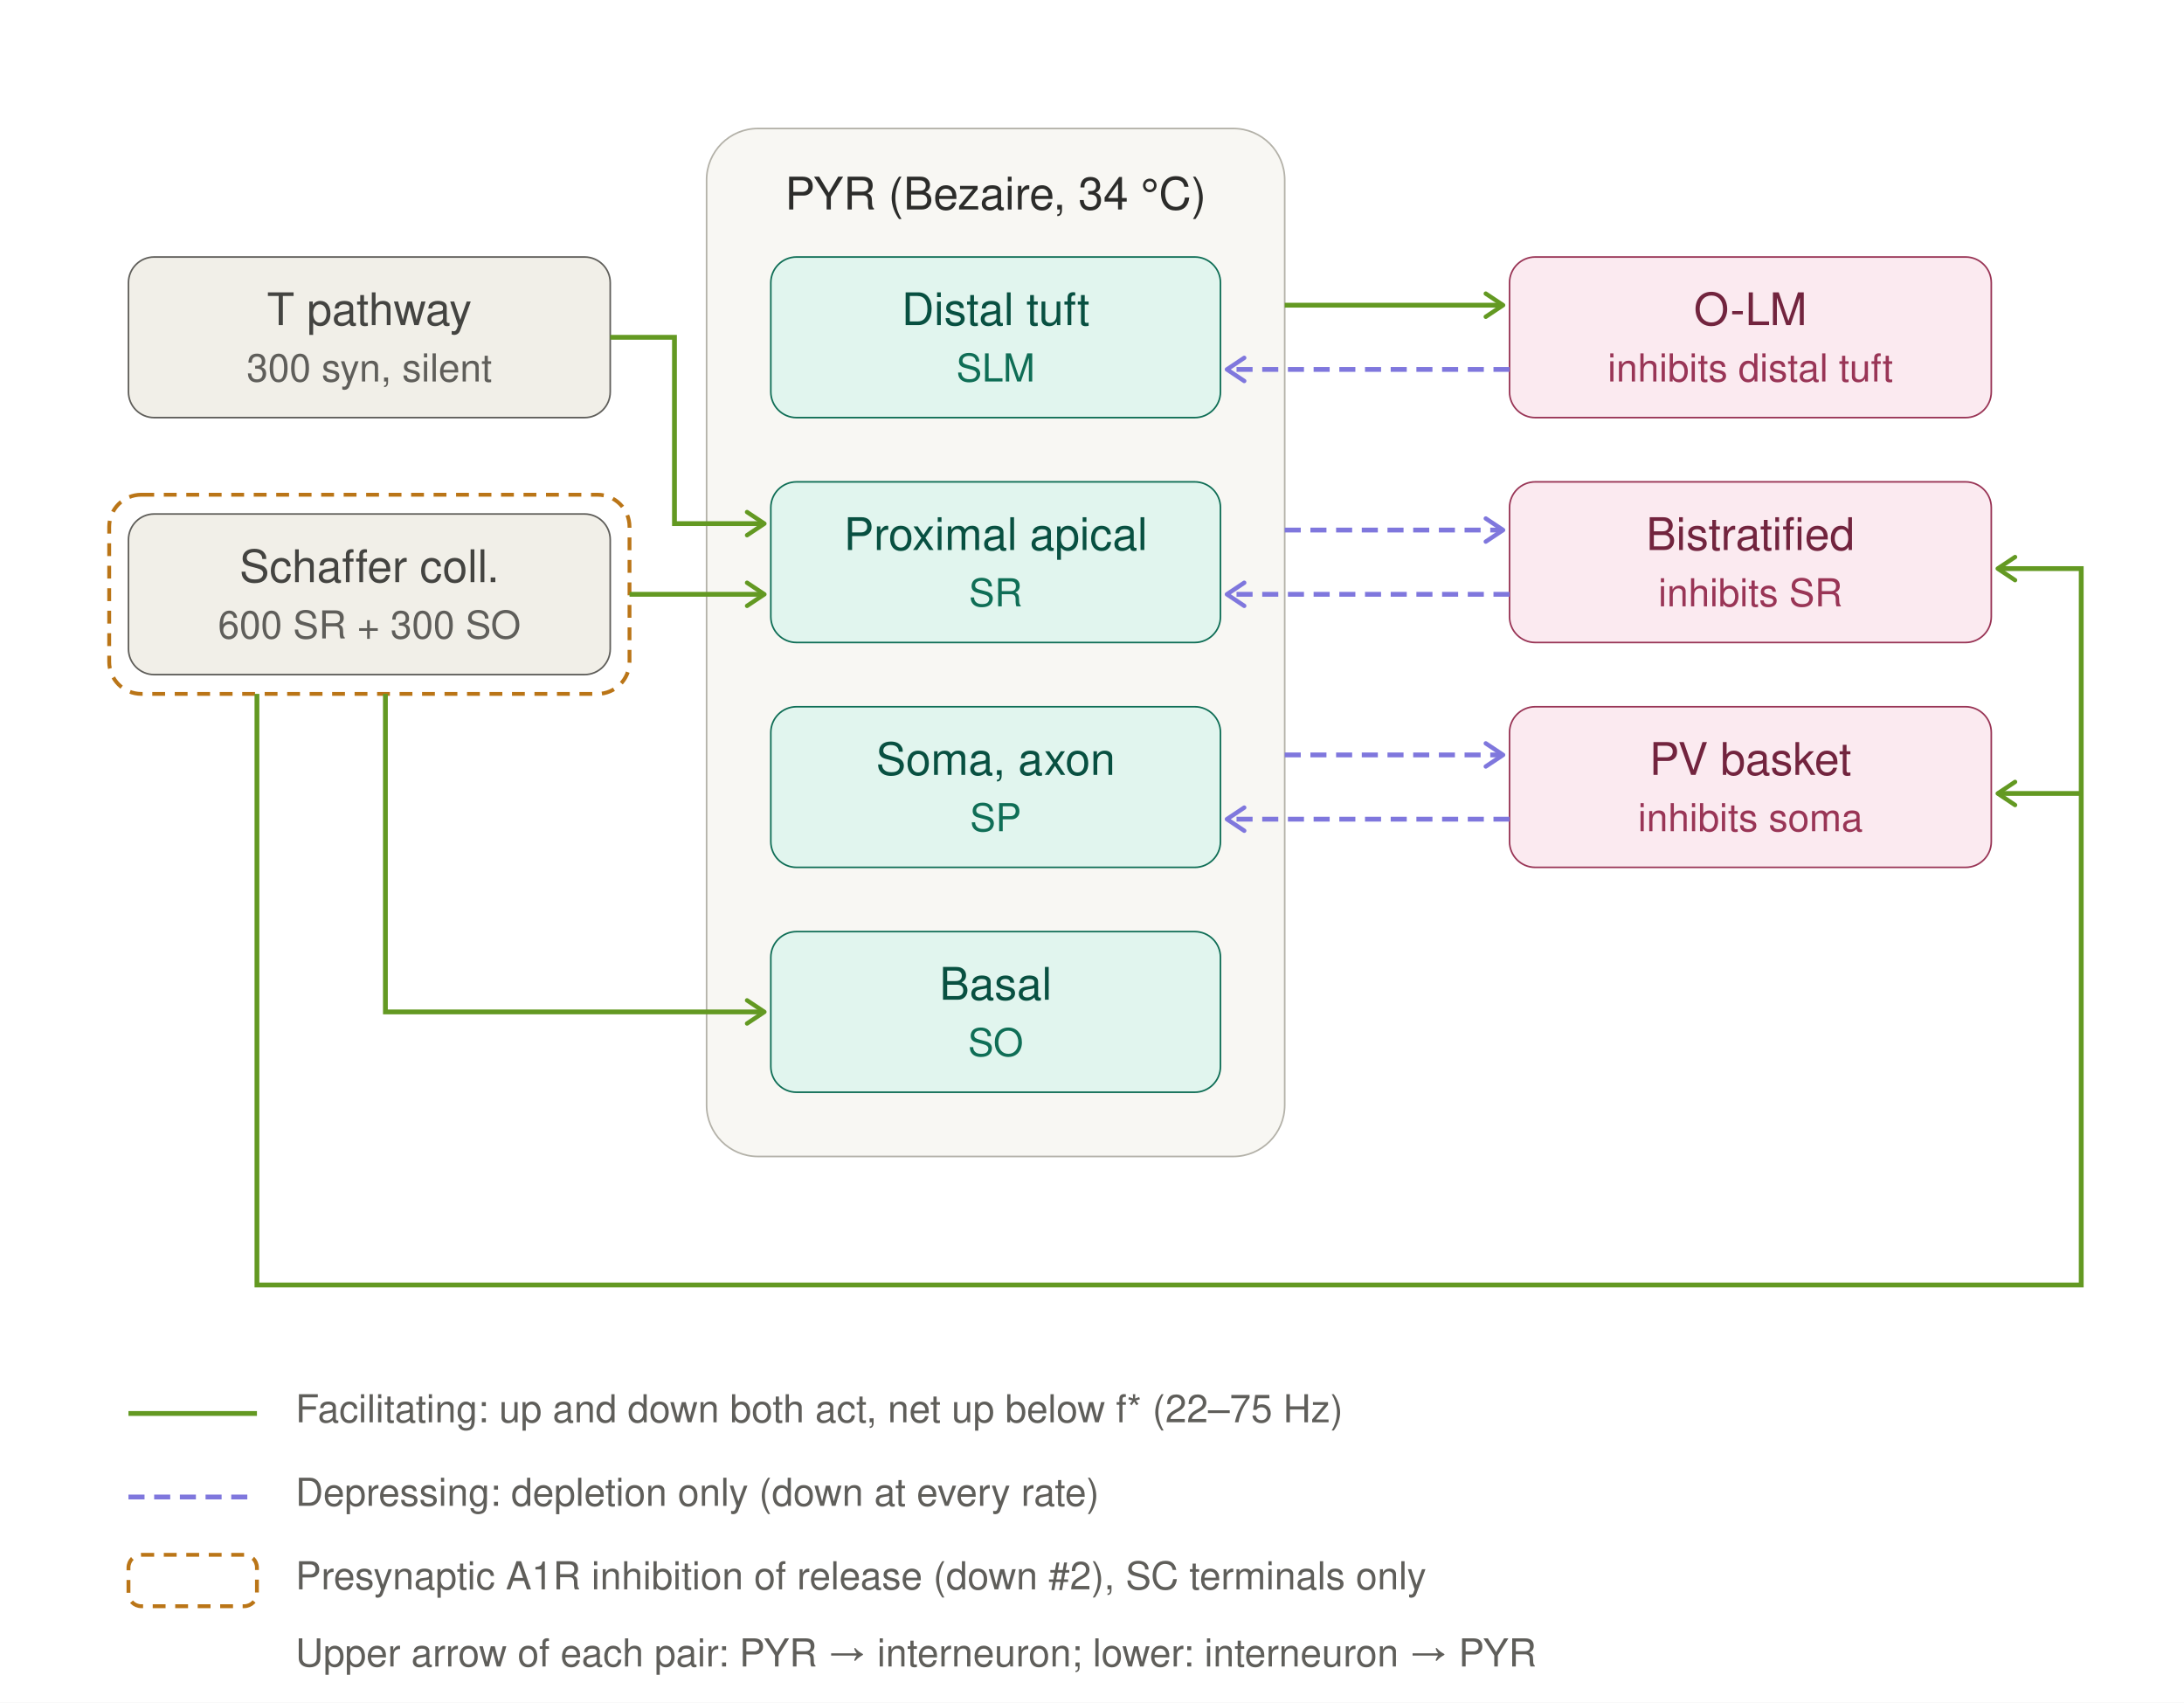
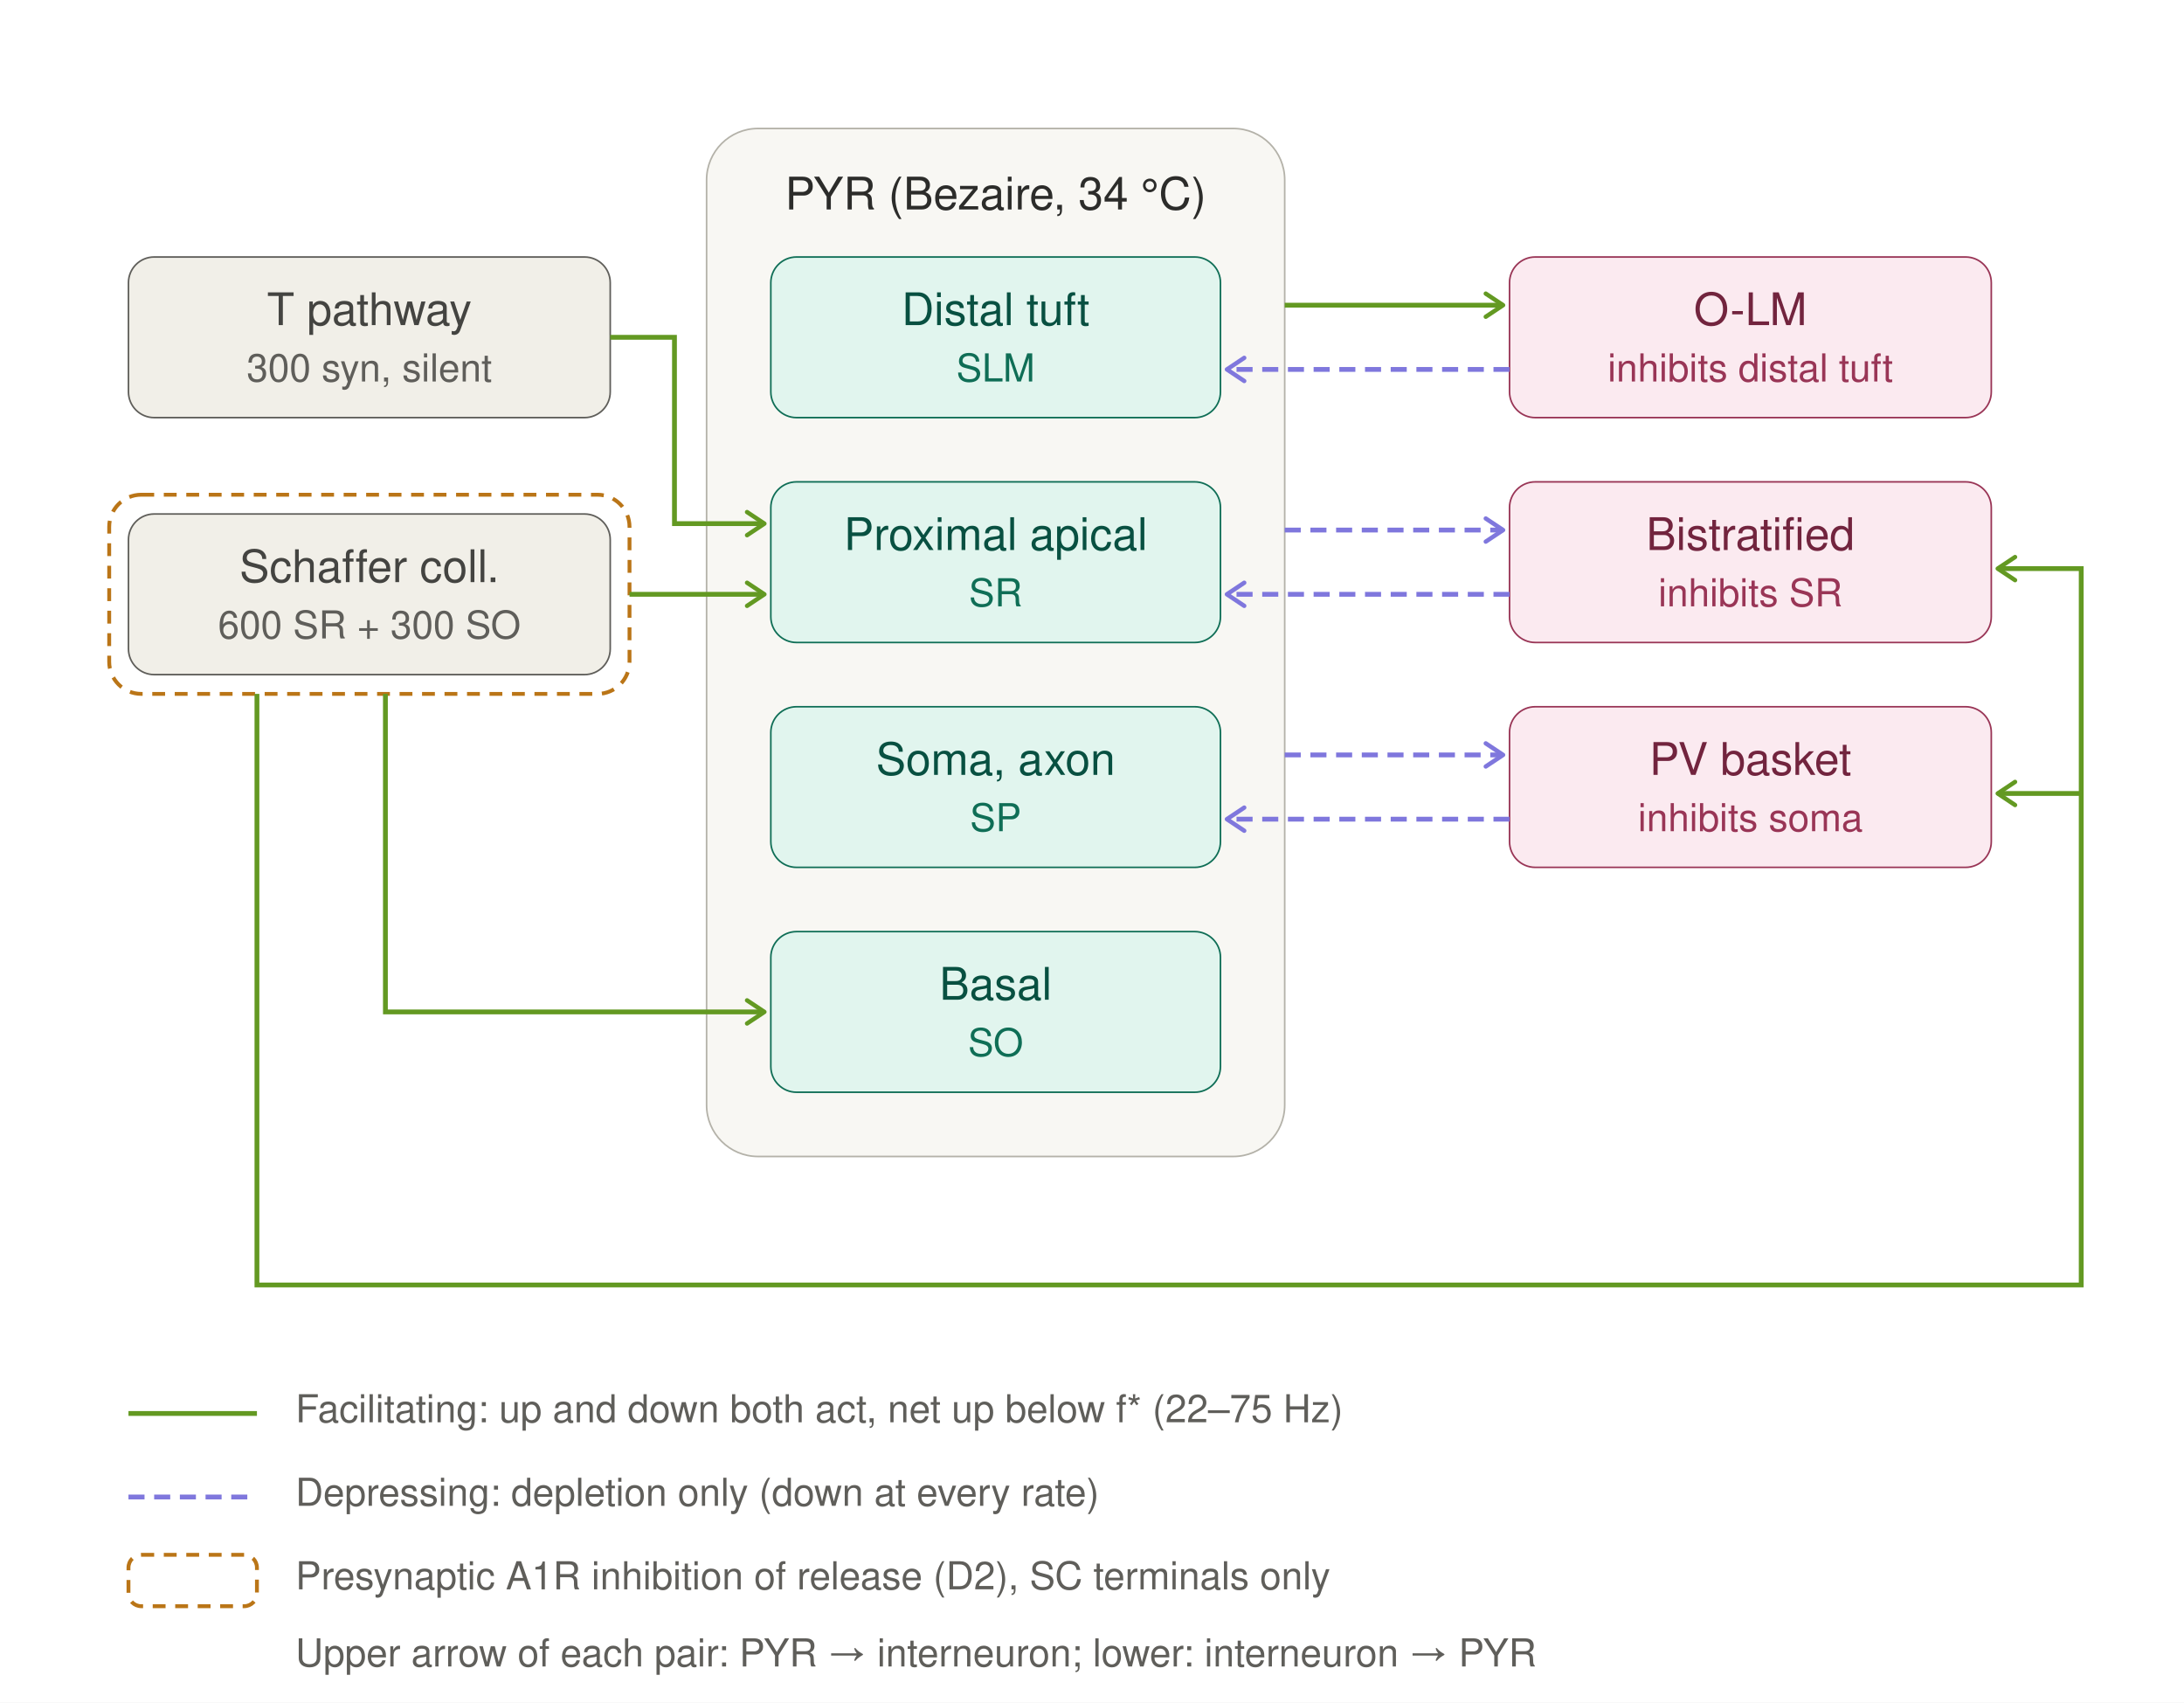
<svg xmlns="http://www.w3.org/2000/svg" width="680" height="530" viewBox="0 0 680 530">
  <defs>
    <marker id="ag" viewBox="0 0 10 10" refX="8" refY="5" markerWidth="6" markerHeight="6" orient="auto-start-reverse">
      <path d="M2 1L8 5L2 9" fill="none" stroke="#639922" stroke-width="1.5" stroke-linecap="round" stroke-linejoin="round" />
    </marker>
    <marker id="ap" viewBox="0 0 10 10" refX="8" refY="5" markerWidth="6" markerHeight="6" orient="auto-start-reverse">
      <path d="M2 1L8 5L2 9" fill="none" stroke="#7F77DD" stroke-width="1.5" stroke-linecap="round" stroke-linejoin="round" />
    </marker>
  </defs>
  <rect width="680" height="530" fill="#FFFFFF" />
  <rect fill="#F8F7F3" stroke="#B4B2A9" x="220" y="40" width="180" height="320" rx="16" stroke-width="0.5" />
  <text font-family="Helvetica, Arial, sans-serif" font-size="14" font-weight="500" fill="#2C2C2A" x="310" y="62" text-anchor="middle" dominant-baseline="central">PYR (Bezaire, 34 °C)</text>
  <g>
    <rect fill="#E1F5EE" stroke="#0F6E56" x="240" y="80" width="140" height="50" rx="8" stroke-width="0.5" />
    <text font-family="Helvetica, Arial, sans-serif" font-size="14" font-weight="500" fill="#085041" x="310.0" y="98" text-anchor="middle" dominant-baseline="central">Distal tuft</text>
    <text font-family="Helvetica, Arial, sans-serif" font-size="12" fill="#0F6E56" x="310.0" y="116" text-anchor="middle" dominant-baseline="central">SLM</text>
  </g>
  <g>
    <rect fill="#E1F5EE" stroke="#0F6E56" x="240" y="150" width="140" height="50" rx="8" stroke-width="0.5" />
    <text font-family="Helvetica, Arial, sans-serif" font-size="14" font-weight="500" fill="#085041" x="310.0" y="168" text-anchor="middle" dominant-baseline="central">Proximal apical</text>
    <text font-family="Helvetica, Arial, sans-serif" font-size="12" fill="#0F6E56" x="310.0" y="186" text-anchor="middle" dominant-baseline="central">SR</text>
  </g>
  <g>
    <rect fill="#E1F5EE" stroke="#0F6E56" x="240" y="220" width="140" height="50" rx="8" stroke-width="0.5" />
    <text font-family="Helvetica, Arial, sans-serif" font-size="14" font-weight="500" fill="#085041" x="310.0" y="238" text-anchor="middle" dominant-baseline="central">Soma, axon</text>
    <text font-family="Helvetica, Arial, sans-serif" font-size="12" fill="#0F6E56" x="310.0" y="256" text-anchor="middle" dominant-baseline="central">SP</text>
  </g>
  <g>
    <rect fill="#E1F5EE" stroke="#0F6E56" x="240" y="290" width="140" height="50" rx="8" stroke-width="0.5" />
    <text font-family="Helvetica, Arial, sans-serif" font-size="14" font-weight="500" fill="#085041" x="310.0" y="308" text-anchor="middle" dominant-baseline="central">Basal</text>
    <text font-family="Helvetica, Arial, sans-serif" font-size="12" fill="#0F6E56" x="310.0" y="326" text-anchor="middle" dominant-baseline="central">SO</text>
  </g>
  <g>
    <rect fill="#FBEAF0" stroke="#993556" x="470" y="80" width="150" height="50" rx="8" stroke-width="0.5" />
    <text font-family="Helvetica, Arial, sans-serif" font-size="14" font-weight="500" fill="#72243E" x="545.0" y="98" text-anchor="middle" dominant-baseline="central">O-LM</text>
    <text font-family="Helvetica, Arial, sans-serif" font-size="12" fill="#993556" x="545.0" y="116" text-anchor="middle" dominant-baseline="central">inhibits distal tuft</text>
  </g>
  <g>
    <rect fill="#FBEAF0" stroke="#993556" x="470" y="150" width="150" height="50" rx="8" stroke-width="0.5" />
    <text font-family="Helvetica, Arial, sans-serif" font-size="14" font-weight="500" fill="#72243E" x="545.0" y="168" text-anchor="middle" dominant-baseline="central">Bistratified</text>
    <text font-family="Helvetica, Arial, sans-serif" font-size="12" fill="#993556" x="545.0" y="186" text-anchor="middle" dominant-baseline="central">inhibits SR</text>
  </g>
  <g>
    <rect fill="#FBEAF0" stroke="#993556" x="470" y="220" width="150" height="50" rx="8" stroke-width="0.5" />
    <text font-family="Helvetica, Arial, sans-serif" font-size="14" font-weight="500" fill="#72243E" x="545.0" y="238" text-anchor="middle" dominant-baseline="central">PV basket</text>
    <text font-family="Helvetica, Arial, sans-serif" font-size="12" fill="#993556" x="545.0" y="256" text-anchor="middle" dominant-baseline="central">inhibits soma</text>
  </g>
  <g>
    <rect fill="#F1EFE8" stroke="#5F5E5A" x="40" y="80" width="150" height="50" rx="8" stroke-width="0.5" />
    <text font-family="Helvetica, Arial, sans-serif" font-size="14" font-weight="500" fill="#444441" x="115.0" y="98" text-anchor="middle" dominant-baseline="central">T pathway</text>
    <text font-family="Helvetica, Arial, sans-serif" font-size="12" fill="#5F5E5A" x="115.0" y="116" text-anchor="middle" dominant-baseline="central">300 syn, silent</text>
  </g>
  <g>
    <rect fill="#F1EFE8" stroke="#5F5E5A" x="40" y="160" width="150" height="50" rx="8" stroke-width="0.5" />
    <text font-family="Helvetica, Arial, sans-serif" font-size="14" font-weight="500" fill="#444441" x="115.0" y="178" text-anchor="middle" dominant-baseline="central">Schaffer coll.</text>
    <text font-family="Helvetica, Arial, sans-serif" font-size="12" fill="#5F5E5A" x="115.0" y="196" text-anchor="middle" dominant-baseline="central">600 SR + 300 SO</text>
  </g>
  <rect x="34" y="154" width="162" height="62" rx="10" fill="none" stroke="#BA7517" stroke-width="1.2" stroke-dasharray="4 3" />
  <path d="M190 105 H210 V163 H238" fill="none" stroke="#639922" stroke-width="1.5" marker-end="url(#ag)" />
  <path d="M196 185 H238" fill="none" stroke="#639922" stroke-width="1.5" marker-end="url(#ag)" />
  <path d="M120 216 V315 H238" fill="none" stroke="#639922" stroke-width="1.5" marker-end="url(#ag)" />
  <path d="M80 216 V400 H648 V177 H622" fill="none" stroke="#639922" stroke-width="1.5" marker-end="url(#ag)" />
  <path d="M648 247 H622" fill="none" stroke="#639922" stroke-width="1.5" marker-end="url(#ag)" />
  <path d="M400 95 H468" fill="none" stroke="#639922" stroke-width="1.5" marker-end="url(#ag)" />
  <path d="M400 165 H468" fill="none" stroke="#7F77DD" stroke-width="1.5" stroke-dasharray="5 3" marker-end="url(#ap)" />
  <path d="M400 235 H468" fill="none" stroke="#7F77DD" stroke-width="1.5" stroke-dasharray="5 3" marker-end="url(#ap)" />
  <path d="M470 115 H382" fill="none" stroke="#7F77DD" stroke-width="1.5" stroke-dasharray="5 3" marker-end="url(#ap)" />
  <path d="M470 185 H382" fill="none" stroke="#7F77DD" stroke-width="1.5" stroke-dasharray="5 3" marker-end="url(#ap)" />
  <path d="M470 255 H382" fill="none" stroke="#7F77DD" stroke-width="1.5" stroke-dasharray="5 3" marker-end="url(#ap)" />
  <line x1="40" y1="440" x2="80" y2="440" stroke="#639922" stroke-width="1.5" />
  <text font-family="Helvetica, Arial, sans-serif" font-size="12" fill="#5F5E5A" x="92" y="440" dominant-baseline="central">Facilitating: up and down both act, net up below f* (22–75 Hz)</text>
  <line x1="40" y1="466" x2="80" y2="466" stroke="#7F77DD" stroke-width="1.5" stroke-dasharray="5 3" />
  <text font-family="Helvetica, Arial, sans-serif" font-size="12" fill="#5F5E5A" x="92" y="466" dominant-baseline="central">Depressing: depletion only (down at every rate)</text>
  <rect x="40" y="484" width="40" height="16" rx="4" fill="none" stroke="#BA7517" stroke-width="1.2" stroke-dasharray="4 3" />
-   <text font-family="Helvetica, Arial, sans-serif" font-size="12" fill="#5F5E5A" x="92" y="492" dominant-baseline="central">Presynaptic A1R inhibition of release (down #2), SC terminals only</text>
+   <text font-family="Helvetica, Arial, sans-serif" font-size="12" fill="#5F5E5A" x="92" y="492" dominant-baseline="central">Presynaptic A1R inhibition of release (D2), SC terminals only</text>
  <text font-family="Helvetica, Arial, sans-serif" font-size="12" fill="#5F5E5A" x="92" y="516" dominant-baseline="central">Upper arrow of each pair: PYR → interneuron; lower: interneuron → PYR</text>
</svg>
